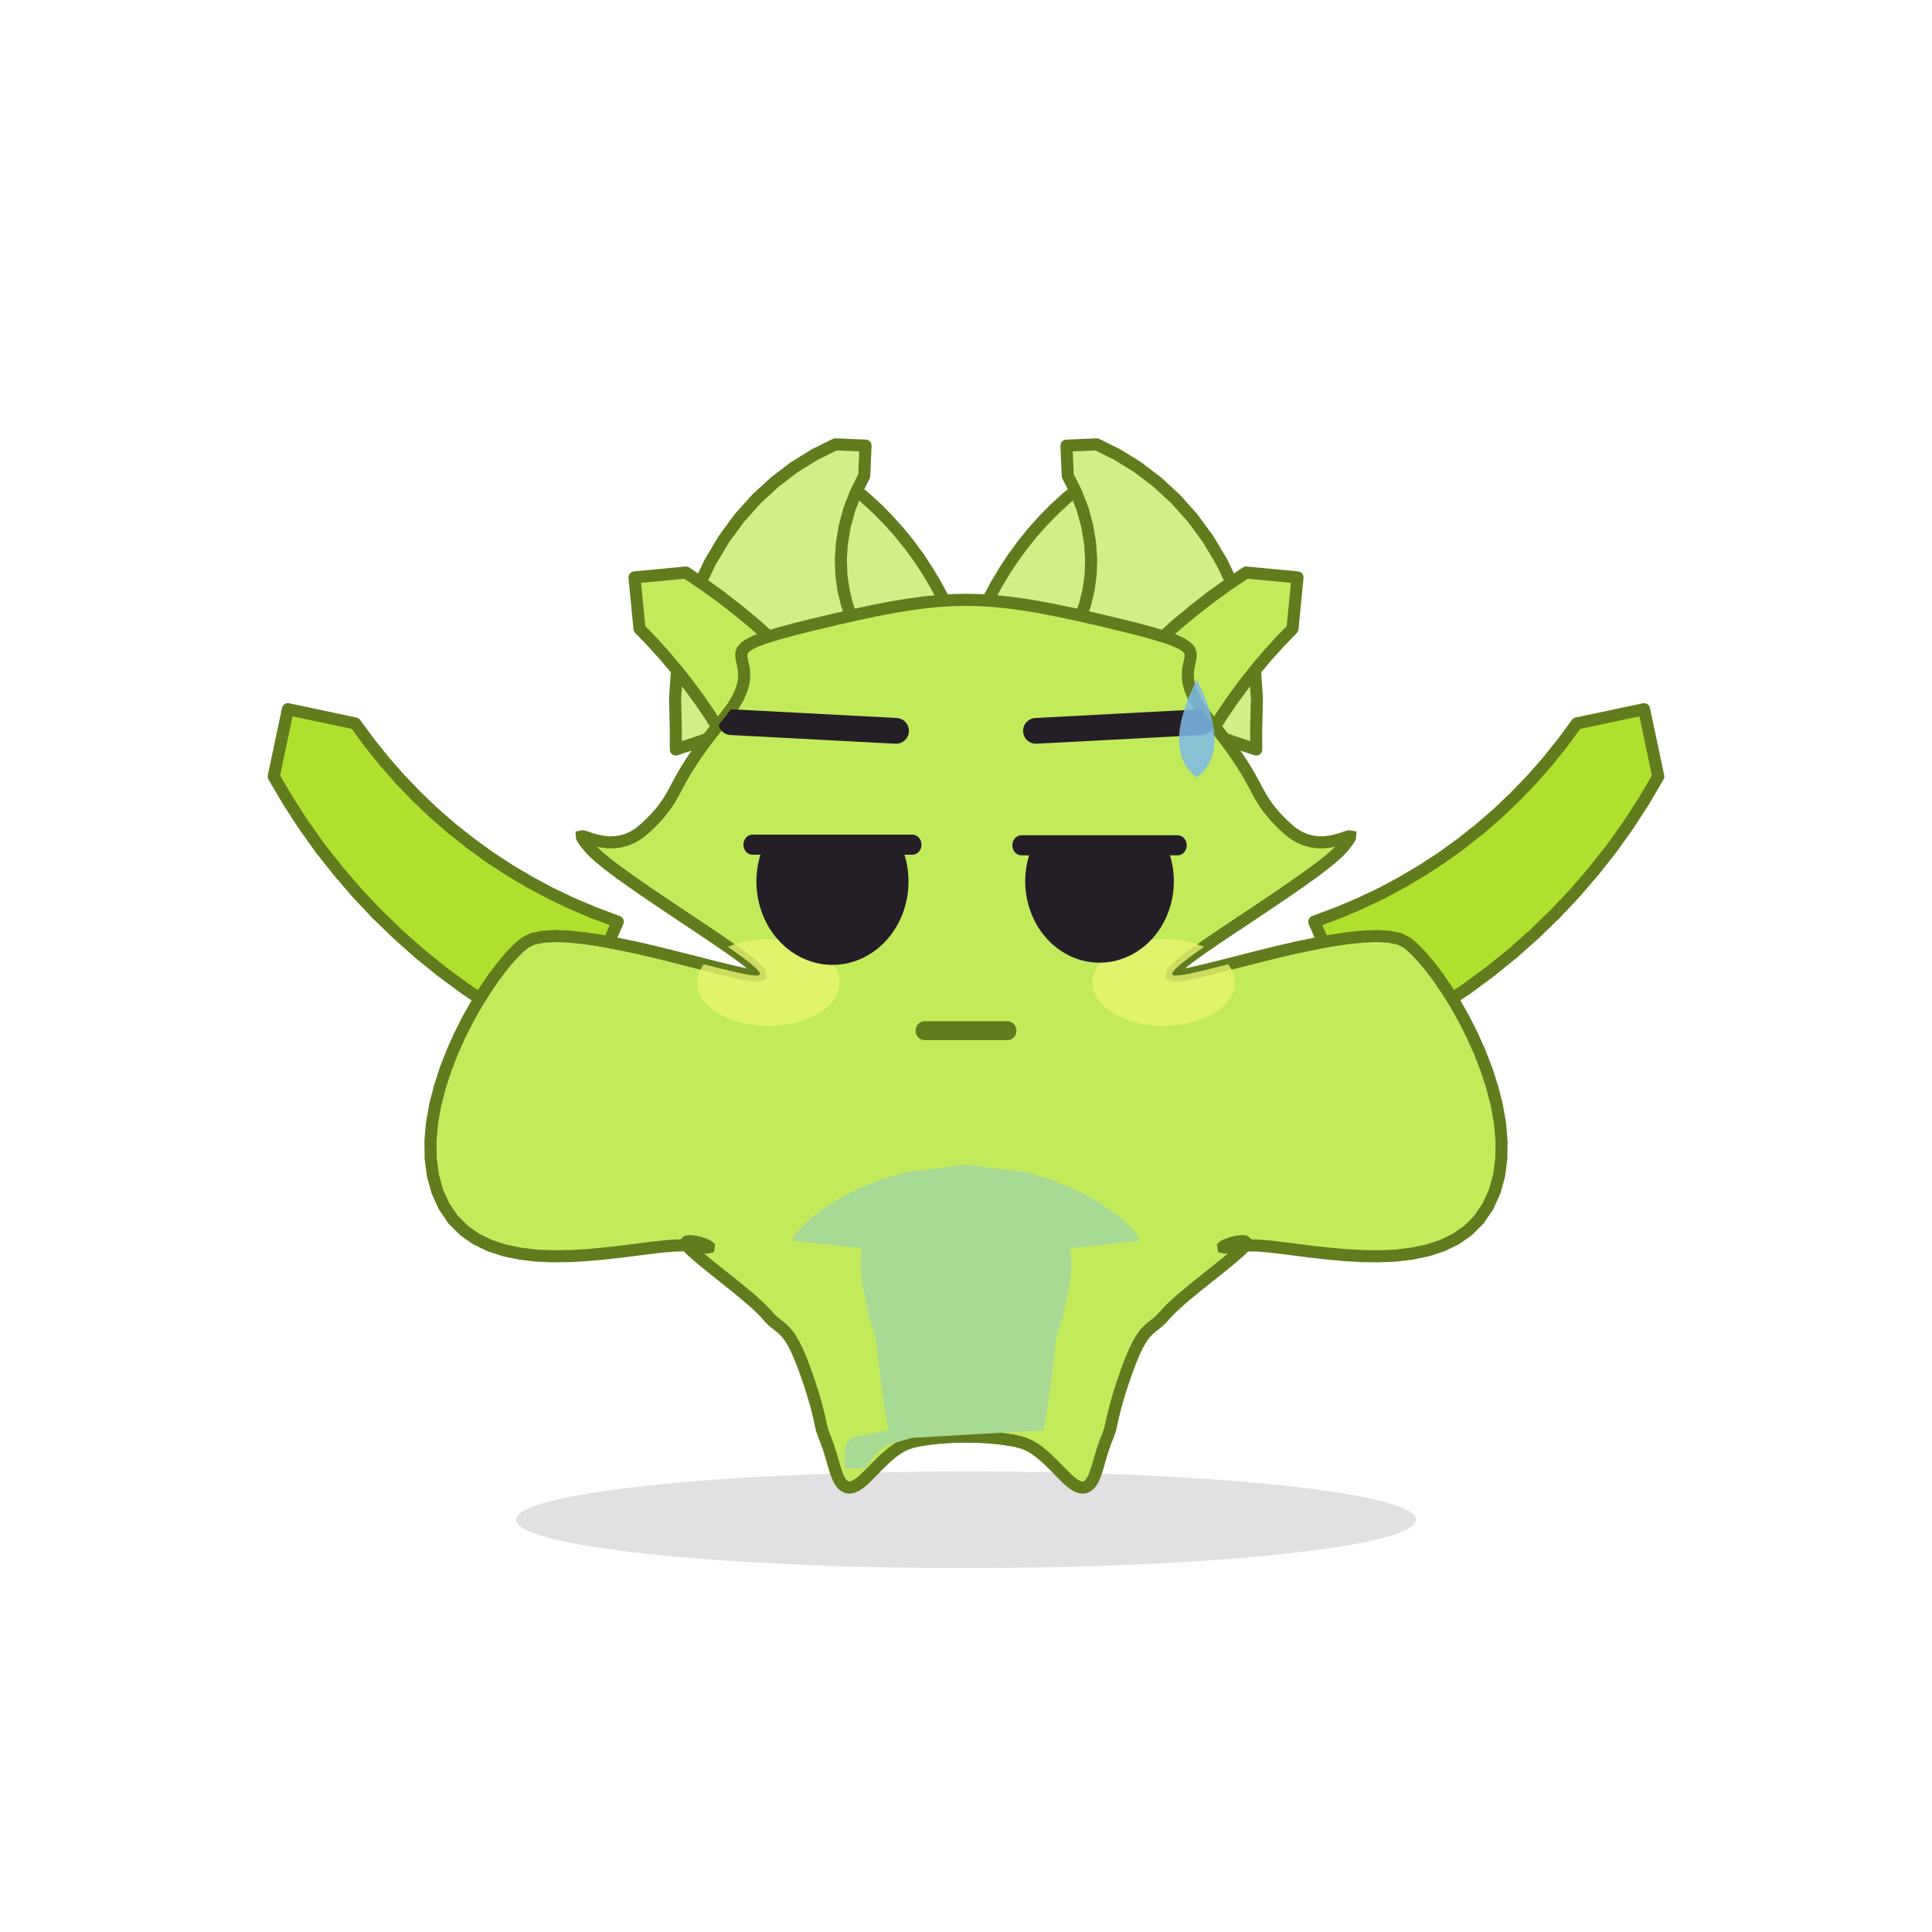
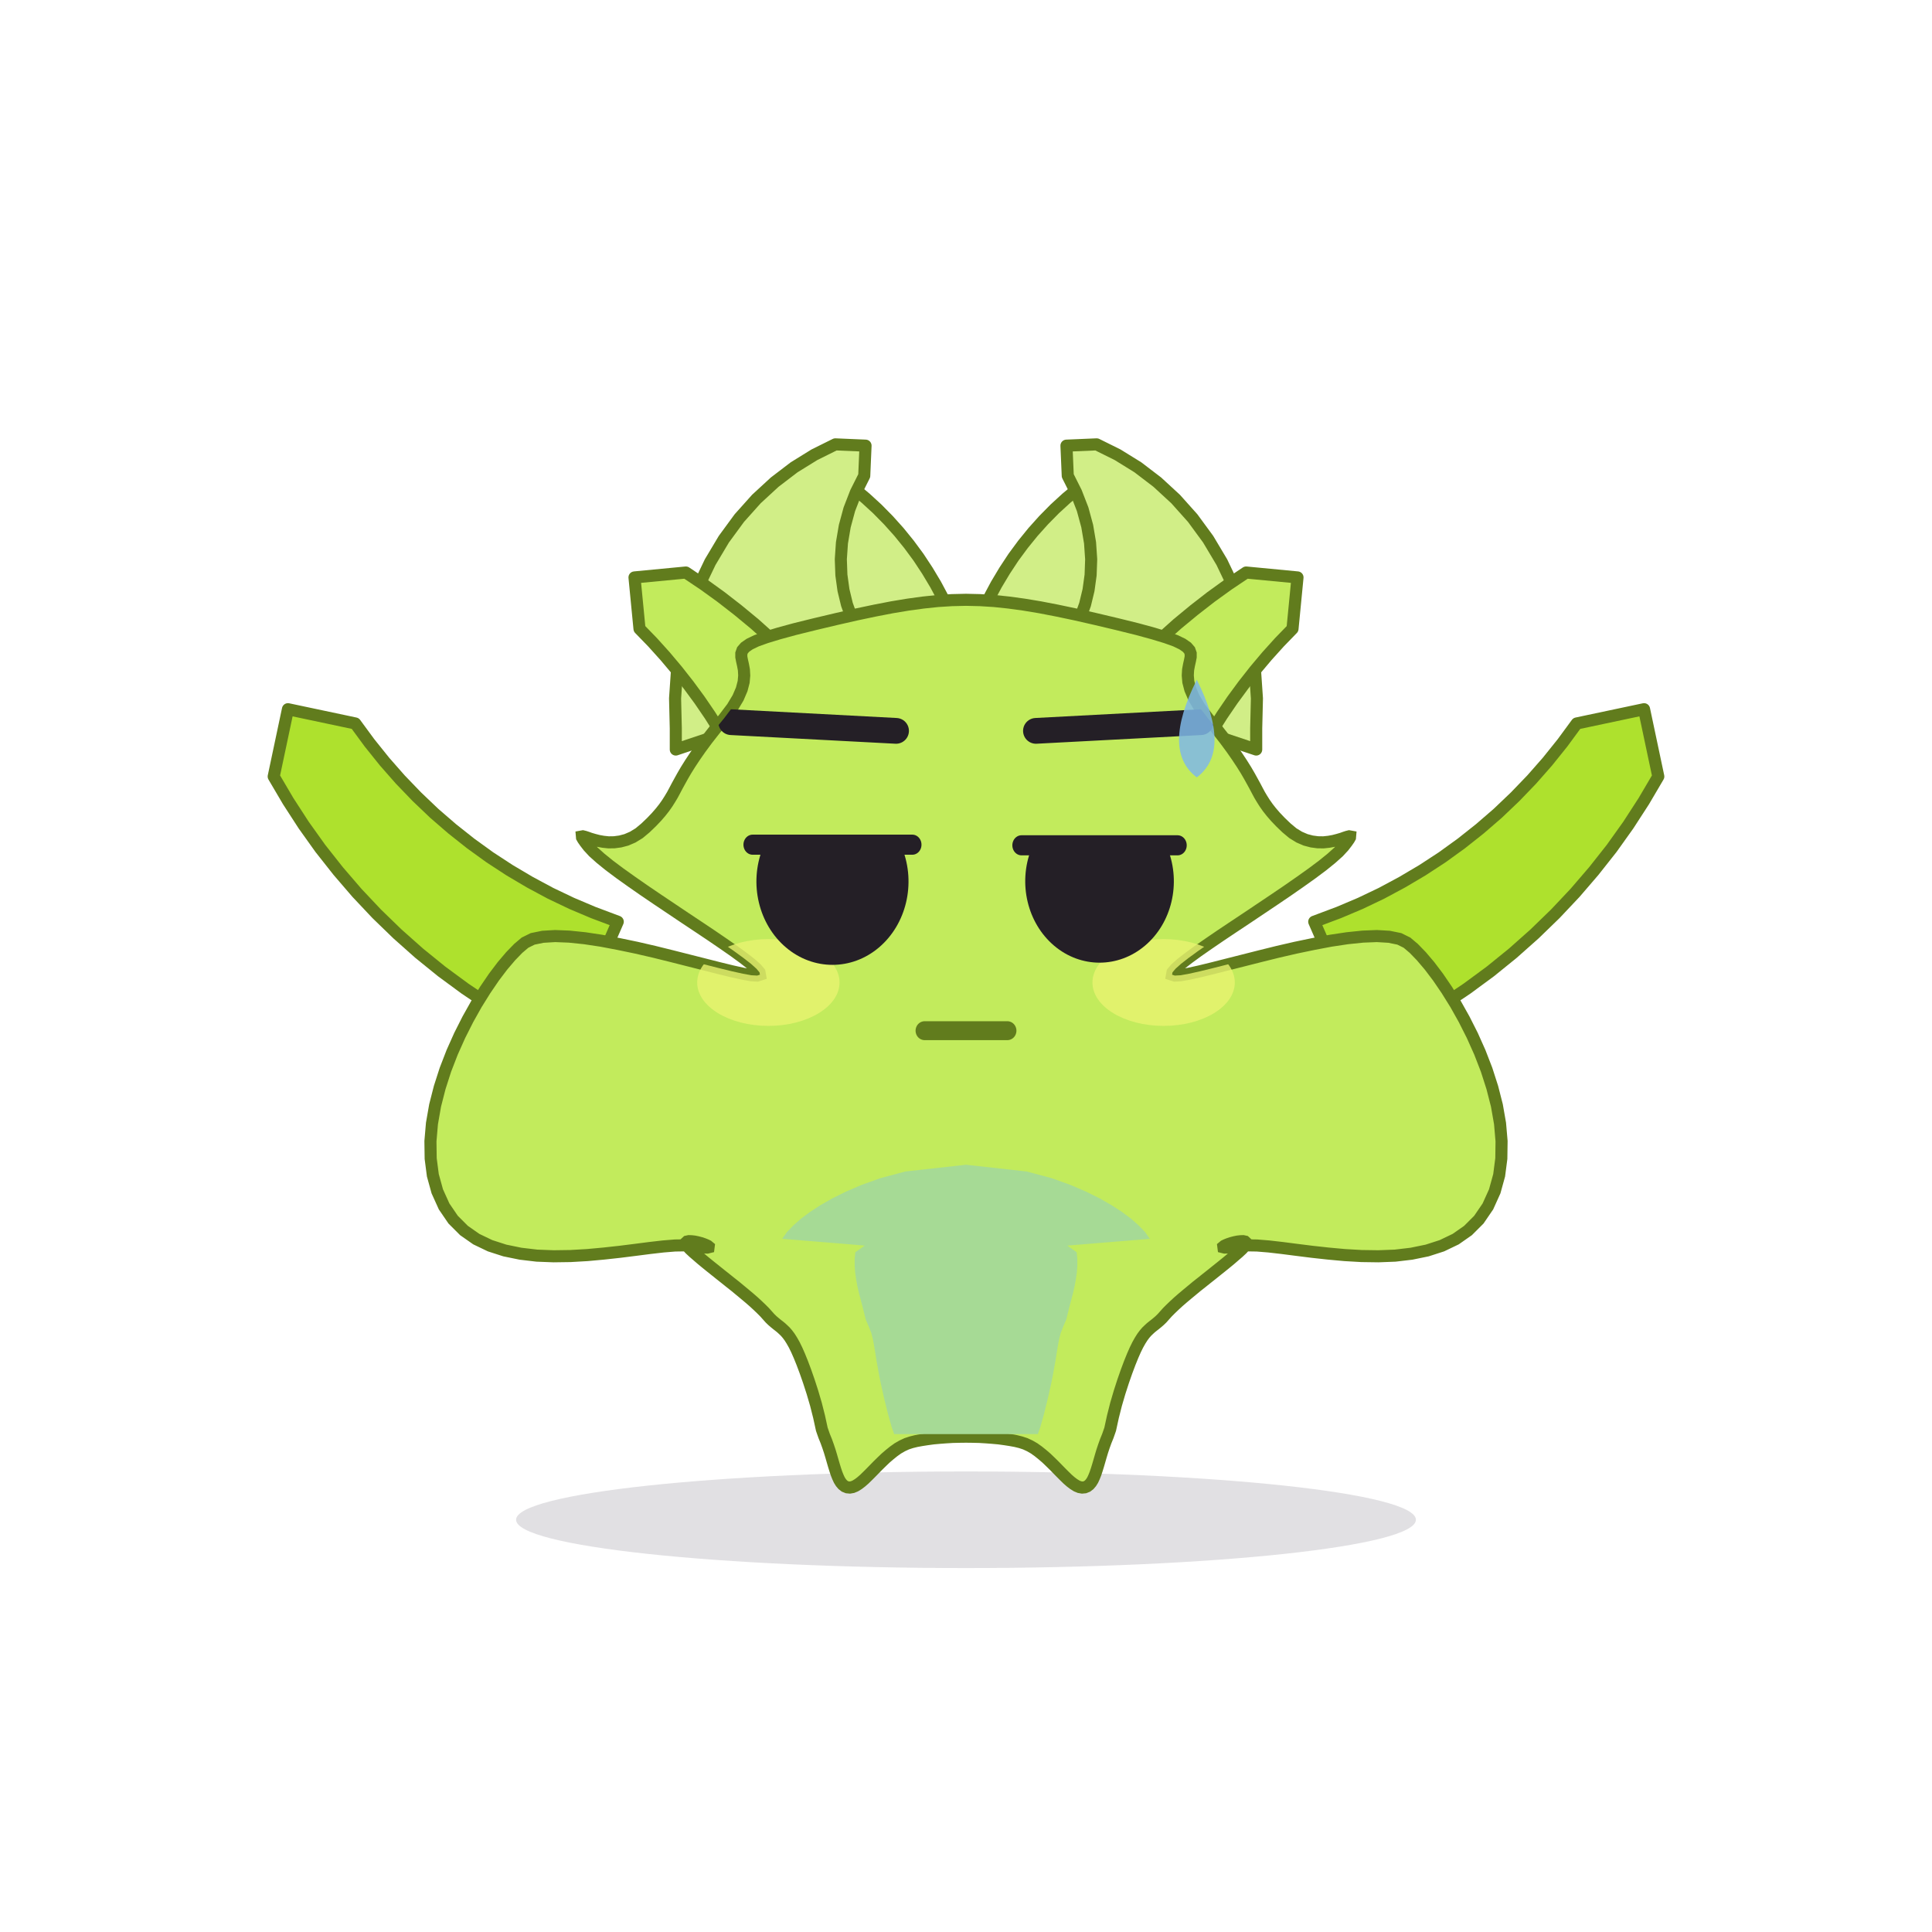
<svg xmlns="http://www.w3.org/2000/svg" viewBox="0 0 240 240">
  <defs>
    <clipPath id="mask-group-10-0" clipPathUnits="userSpaceOnUse">
      <path d="M184.83 149.87 L183.71 151.51 L182.36 152.86 L180.83 153.93 L179.12 154.75 L177.29 155.34 L175.34 155.74 L173.31 155.98 L171.23 156.06 L169.13 156.03 L167.04 155.91 L164.97 155.72 L162.97 155.5 L161.06 155.26 L159.27 155.03 L157.62 154.84 L156.15 154.72 L154.87 154.7 L153.83 154.79 L153.05 154.91 L152.49 154.97 L152.14 154.98 L151.98 154.94 L151.97 154.86 L152.09 154.76 L152.32 154.65 L152.62 154.53 L152.98 154.41 L153.36 154.31 L153.75 154.23 L154.11 154.19 L154.42 154.18 L154.65 154.23 L154.78 154.35 L154.79 154.53 L154.63 154.79 L154.3 155.15 L153.85 155.57 L153.35 156 L152.83 156.45 L152.27 156.91 L151.69 157.38 L151.1 157.85 L150.49 158.34 L149.87 158.83 L149.26 159.32 L148.65 159.8 L148.06 160.29 L147.48 160.77 L146.92 161.24 L146.39 161.7 L145.9 162.15 L145.44 162.59 L145.03 163 L144.67 163.4 L144.35 163.76 L144.05 164.05 L143.76 164.3 L143.49 164.52 L143.22 164.73 L142.96 164.94 L142.71 165.17 L142.45 165.42 L142.19 165.72 L141.92 166.08 L141.64 166.52 L141.34 167.05 L141.03 167.68 L140.7 168.43 L140.34 169.32 L139.95 170.36 L139.53 171.56 L139.08 172.95 L138.64 174.45 L138.25 175.99 L137.91 177.55 L137.62 178.38 L137.36 179.02 L137.13 179.66 L136.92 180.29 L136.74 180.89 L136.57 181.48 L136.41 182.03 L136.25 182.55 L136.09 183.03 L135.92 183.46 L135.74 183.85 L135.54 184.17 L135.31 184.44 L135.05 184.64 L134.75 184.76 L134.43 184.79 L134.09 184.73 L133.75 184.59 L133.38 184.36 L133.01 184.08 L132.62 183.74 L132.22 183.35 L131.8 182.93 L131.37 182.49 L130.93 182.04 L130.46 181.58 L129.99 181.13 L129.49 180.7 L128.98 180.29 L128.46 179.92 L127.92 179.61 L127.36 179.35 L126.78 179.16 L126.17 179.01 L125.51 178.89 L124.8 178.78 L124.06 178.68 L123.28 178.61 L122.48 178.55 L121.67 178.5 L120.84 178.48 L120 178.47 L119.16 178.48 L118.33 178.5 L117.52 178.55 L116.72 178.61 L115.94 178.68 L115.2 178.78 L114.49 178.89 L113.83 179.01 L113.22 179.16 L112.64 179.35 L112.08 179.61 L111.54 179.92 L111.02 180.29 L110.51 180.7 L110.01 181.13 L109.54 181.58 L109.07 182.04 L108.63 182.49 L108.2 182.93 L107.78 183.35 L107.38 183.74 L106.99 184.08 L106.62 184.36 L106.25 184.59 L105.91 184.73 L105.57 184.79 L105.25 184.76 L104.95 184.64 L104.69 184.44 L104.46 184.17 L104.26 183.85 L104.08 183.46 L103.91 183.03 L103.75 182.55 L103.59 182.03 L103.43 181.48 L103.26 180.89 L103.08 180.29 L102.87 179.66 L102.64 179.02 L102.38 178.38 L102.09 177.55 L101.75 175.99 L101.36 174.45 L100.92 172.95 L100.47 171.56 L100.05 170.36 L99.66 169.32 L99.3 168.43 L98.97 167.68 L98.66 167.05 L98.36 166.52 L98.08 166.08 L97.81 165.72 L97.55 165.42 L97.29 165.17 L97.04 164.94 L96.78 164.73 L96.51 164.52 L96.24 164.3 L95.95 164.05 L95.65 163.76 L95.33 163.4 L94.97 163 L94.56 162.59 L94.1 162.15 L93.61 161.7 L93.08 161.24 L92.52 160.77 L91.94 160.29 L91.35 159.8 L90.74 159.32 L90.13 158.83 L89.51 158.34 L88.9 157.85 L88.31 157.38 L87.73 156.91 L87.17 156.45 L86.65 156 L86.15 155.57 L85.7 155.15 L85.37 154.79 L85.21 154.53 L85.22 154.35 L85.35 154.23 L85.58 154.18 L85.89 154.19 L86.25 154.23 L86.64 154.31 L87.02 154.41 L87.38 154.53 L87.68 154.65 L87.91 154.76 L88.03 154.86 L88.02 154.94 L87.86 154.98 L87.51 154.97 L86.95 154.91 L86.17 154.79 L85.13 154.7 L83.85 154.72 L82.38 154.84 L80.73 155.03 L78.94 155.26 L77.03 155.5 L75.03 155.72 L72.96 155.91 L70.87 156.03 L68.77 156.06 L66.69 155.98 L64.66 155.74 L62.71 155.34 L60.88 154.75 L59.17 153.93 L57.64 152.86 L56.29 151.51 L55.17 149.87 L54.32 147.99 L53.77 146 L53.5 143.92 L53.47 141.76 L53.66 139.56 L54.05 137.33 L54.62 135.1 L55.33 132.89 L56.17 130.72 L57.11 128.62 L58.12 126.62 L59.18 124.73 L60.27 122.98 L61.36 121.38 L62.42 119.98 L63.44 118.78 L64.38 117.81 L65.22 117.1 L66.17 116.63 L67.44 116.37 L68.96 116.28 L70.71 116.35 L72.64 116.55 L74.7 116.86 L76.86 117.27 L79.07 117.73 L81.28 118.24 L83.46 118.78 L85.55 119.31 L87.53 119.81 L89.34 120.27 L90.94 120.66 L92.29 120.96 L93.34 121.15 L94.06 121.19 L94.4 121.08 L94.35 120.79 L93.97 120.34 L93.29 119.73 L92.35 119 L91.2 118.16 L89.85 117.22 L88.37 116.21 L86.77 115.14 L85.1 114.03 L83.4 112.89 L81.7 111.75 L80.05 110.63 L78.47 109.53 L77.01 108.49 L75.7 107.51 L74.59 106.61 L73.71 105.82 L73.09 105.15 L72.69 104.63 L72.43 104.26 L72.3 104.03 L72.29 103.91 L72.4 103.89 L72.61 103.94 L72.92 104.04 L73.31 104.18 L73.79 104.32 L74.33 104.46 L74.94 104.57 L75.6 104.64 L76.31 104.63 L77.05 104.53 L77.81 104.33 L78.6 103.99 L79.4 103.5 L80.19 102.84 L80.93 102.13 L81.55 101.48 L82.07 100.88 L82.51 100.32 L82.89 99.78 L83.22 99.26 L83.53 98.74 L83.82 98.2 L84.12 97.63 L84.45 97.03 L84.81 96.38 L85.23 95.66 L85.73 94.86 L86.32 93.97 L87.01 92.98 L87.83 91.87 L88.8 90.63 L89.93 89.25 L90.97 87.88 L91.69 86.68 L92.14 85.63 L92.38 84.71 L92.45 83.91 L92.41 83.21 L92.3 82.61 L92.18 82.08 L92.09 81.61 L92.09 81.18 L92.23 80.78 L92.56 80.4 L93.12 80.01 L93.97 79.6 L95.17 79.17 L96.75 78.69 L98.77 78.14 L101.28 77.52 L103.94 76.89 L106.4 76.33 L108.68 75.85 L110.8 75.44 L112.79 75.11 L114.69 74.85 L116.5 74.66 L118.26 74.55 L120 74.51 L121.74 74.55 L123.5 74.66 L125.31 74.85 L127.21 75.11 L129.2 75.44 L131.32 75.85 L133.6 76.33 L136.06 76.89 L138.72 77.52 L141.23 78.14 L143.25 78.69 L144.83 79.17 L146.03 79.6 L146.88 80.01 L147.44 80.4 L147.77 80.78 L147.91 81.18 L147.91 81.61 L147.82 82.08 L147.7 82.61 L147.59 83.21 L147.55 83.91 L147.62 84.71 L147.86 85.63 L148.31 86.68 L149.03 87.88 L150.07 89.25 L151.2 90.63 L152.17 91.87 L152.99 92.98 L153.68 93.97 L154.27 94.86 L154.77 95.66 L155.19 96.38 L155.55 97.03 L155.88 97.63 L156.18 98.2 L156.47 98.74 L156.78 99.26 L157.11 99.78 L157.49 100.32 L157.93 100.88 L158.45 101.48 L159.07 102.13 L159.81 102.84 L160.6 103.5 L161.4 103.99 L162.19 104.33 L162.95 104.53 L163.69 104.63 L164.4 104.64 L165.06 104.57 L165.67 104.46 L166.21 104.32 L166.69 104.18 L167.08 104.04 L167.39 103.94 L167.6 103.89 L167.71 103.91 L167.7 104.03 L167.57 104.26 L167.31 104.63 L166.91 105.15 L166.29 105.82 L165.41 106.61 L164.3 107.51 L162.99 108.49 L161.53 109.53 L159.95 110.63 L158.3 111.75 L156.6 112.89 L154.9 114.03 L153.23 115.14 L151.63 116.21 L150.15 117.22 L148.8 118.16 L147.65 119 L146.71 119.73 L146.03 120.34 L145.65 120.79 L145.6 121.08 L145.94 121.19 L146.66 121.15 L147.71 120.96 L149.06 120.66 L150.66 120.27 L152.47 119.81 L154.45 119.31 L156.54 118.78 L158.72 118.24 L160.93 117.73 L163.14 117.27 L165.3 116.86 L167.36 116.55 L169.29 116.35 L171.04 116.28 L172.56 116.37 L173.83 116.63 L174.78 117.1 L175.62 117.81 L176.56 118.78 L177.58 119.98 L178.64 121.38 L179.73 122.98 L180.82 124.73 L181.88 126.62 L182.89 128.62 L183.83 130.72 L184.67 132.89 L185.38 135.1 L185.95 137.33 L186.34 139.56 L186.53 141.76 L186.5 143.92 L186.23 146 L185.68 147.99 Z" fill-rule="nonzero" />
    </clipPath>
  </defs>
  <ellipse cx="120" cy="188.79" rx="55.89" ry="6" fill="#281e32" opacity="0.14" class="wild-shadow" />
  <path d="M76.74 114.5 L73.68 113.35 L71.01 112.22 L68.39 110.97 L65.82 109.59 L63.3 108.1 L60.85 106.5 L58.47 104.78 L56.16 102.95 L53.93 101.02 L51.79 98.98 L49.73 96.84 L47.77 94.61 L45.9 92.28 L44.13 89.87 L35.77 88.1 L34 96.46 L35.8 99.52 L37.73 102.5 L39.8 105.4 L42.01 108.2 L44.34 110.91 L46.8 113.52 L49.38 116.02 L52.07 118.41 L54.87 120.68 L57.78 122.82 L60.79 124.84 L63.89 126.72 L67.08 128.47 L70.01 129.93 Z" fill-rule="nonzero" fill="#aee12d" stroke="#617c1d" stroke-width="1.5" stroke-linecap="butt" stroke-linejoin="round" class="wild-extremity" />
  <path d="M163.26 114.5 L166.32 113.35 L168.99 112.22 L171.61 110.97 L174.18 109.59 L176.7 108.1 L179.15 106.5 L181.53 104.78 L183.84 102.95 L186.07 101.02 L188.21 98.98 L190.27 96.84 L192.23 94.61 L194.1 92.28 L195.87 89.87 L204.23 88.1 L206 96.46 L204.2 99.52 L202.27 102.5 L200.2 105.4 L197.99 108.2 L195.66 110.91 L193.2 113.52 L190.62 116.02 L187.93 118.41 L185.13 120.68 L182.22 122.82 L179.21 124.84 L176.11 126.72 L172.92 128.47 L169.99 129.93 Z" fill-rule="nonzero" fill="#aee12d" stroke="#617c1d" stroke-width="1.5" stroke-linecap="butt" stroke-linejoin="round" class="wild-extremity" />
  <path d="M120.58 83.64 L120.12 81.99 L119.52 80.02 L118.83 78.1 L118.05 76.22 L117.18 74.39 L116.23 72.61 L115.2 70.89 L114.1 69.22 L112.92 67.62 L111.67 66.08 L110.35 64.61 L108.97 63.21 L107.53 61.89 L106.03 60.64 L99.55 60.64 L99.54 67.12 L100.47 68.29 L101.33 69.51 L102.12 70.75 L102.85 72.03 L103.52 73.33 L104.12 74.65 L104.64 75.99 L105.11 77.35 L105.5 78.72 L105.82 80.1 L106.08 81.49 L106.26 82.87 L106.38 84.26 L106.48 85.98 Z" fill-rule="nonzero" fill="#d1ee87" stroke="#617c1d" stroke-width="1.5" stroke-linecap="butt" stroke-linejoin="round" class="wild-extremity" />
  <path d="M119.42 83.64 L119.88 81.99 L120.48 80.02 L121.17 78.1 L121.95 76.22 L122.82 74.39 L123.77 72.61 L124.8 70.89 L125.9 69.22 L127.08 67.62 L128.33 66.08 L129.65 64.61 L131.03 63.21 L132.47 61.89 L133.97 60.64 L140.45 60.64 L140.46 67.12 L139.53 68.29 L138.67 69.51 L137.88 70.75 L137.15 72.03 L136.48 73.33 L135.88 74.65 L135.36 75.99 L134.89 77.35 L134.5 78.72 L134.18 80.1 L133.92 81.49 L133.74 82.87 L133.62 84.26 L133.52 85.98 Z" fill-rule="nonzero" fill="#d1ee87" stroke="#617c1d" stroke-width="1.5" stroke-linecap="butt" stroke-linejoin="round" class="wild-extremity" />
  <path d="M111.02 84.04 L109.44 81.96 L108.39 80.89 L107.42 79.66 L106.55 78.28 L105.81 76.75 L105.21 75.09 L104.78 73.31 L104.52 71.43 L104.45 69.47 L104.59 67.43 L104.94 65.36 L105.51 63.26 L106.32 61.17 L107.36 59.1 L107.52 55.36 L103.77 55.2 L101.17 56.49 L98.65 58.05 L96.24 59.89 L93.96 61.99 L91.84 64.36 L89.92 66.98 L88.22 69.83 L86.76 72.88 L85.58 76.13 L84.69 79.55 L84.11 83.1 L83.86 86.76 L83.95 90.5 L83.95 93.11 Z" fill-rule="nonzero" fill="#d1ee87" stroke="#617c1d" stroke-width="1.5" stroke-linecap="butt" stroke-linejoin="round" class="wild-extremity" />
  <path d="M128.98 84.04 L130.56 81.96 L131.61 80.89 L132.58 79.66 L133.45 78.28 L134.19 76.75 L134.79 75.09 L135.22 73.31 L135.48 71.43 L135.55 69.47 L135.41 67.43 L135.06 65.36 L134.49 63.26 L133.68 61.17 L132.64 59.1 L132.48 55.36 L136.23 55.2 L138.83 56.49 L141.35 58.05 L143.76 59.89 L146.04 61.99 L148.16 64.36 L150.08 66.98 L151.78 69.83 L153.24 72.88 L154.42 76.13 L155.31 79.55 L155.89 83.1 L156.14 86.76 L156.05 90.5 L156.05 93.11 Z" fill-rule="nonzero" fill="#d1ee87" stroke="#617c1d" stroke-width="1.5" stroke-linecap="butt" stroke-linejoin="round" class="wild-extremity" />
  <path d="M143.97 105.3 L144.8 102.94 L145.58 100.85 L146.43 98.79 L147.36 96.74 L148.37 94.72 L149.44 92.73 L150.59 90.77 L151.81 88.84 L153.1 86.95 L154.46 85.1 L155.89 83.28 L157.38 81.51 L158.94 79.78 L160.56 78.11 L161.18 71.73 L154.8 71.12 L152.59 72.6 L150.43 74.16 L148.32 75.8 L146.25 77.51 L144.24 79.31 L142.29 81.17 L140.39 83.11 L138.56 85.12 L136.79 87.19 L135.09 89.34 L133.45 91.54 L131.89 93.81 L130.4 96.14 L129.1 98.27 Z" fill-rule="nonzero" fill="#c2eb5c" stroke="#617c1d" stroke-width="1.5" stroke-linecap="butt" stroke-linejoin="round" class="wild-extremity" />
  <path d="M96.03 105.3 L95.2 102.94 L94.42 100.85 L93.57 98.79 L92.64 96.74 L91.63 94.72 L90.56 92.73 L89.41 90.77 L88.19 88.84 L86.9 86.95 L85.54 85.1 L84.11 83.28 L82.62 81.51 L81.06 79.78 L79.44 78.11 L78.82 71.73 L85.2 71.12 L87.41 72.6 L89.57 74.16 L91.68 75.8 L93.75 77.51 L95.76 79.31 L97.71 81.17 L99.61 83.11 L101.44 85.12 L103.21 87.19 L104.91 89.34 L106.55 91.54 L108.11 93.81 L109.6 96.14 L110.9 98.27 Z" fill-rule="nonzero" fill="#c2eb5c" stroke="#617c1d" stroke-width="1.5" stroke-linecap="butt" stroke-linejoin="round" class="wild-extremity" />
  <path d="M184.83 149.87 L183.71 151.51 L182.36 152.86 L180.83 153.93 L179.12 154.75 L177.29 155.34 L175.34 155.74 L173.31 155.98 L171.23 156.06 L169.13 156.03 L167.04 155.91 L164.97 155.72 L162.97 155.5 L161.06 155.26 L159.27 155.03 L157.62 154.84 L156.15 154.72 L154.87 154.7 L153.83 154.79 L153.05 154.91 L152.49 154.97 L152.14 154.98 L151.98 154.94 L151.97 154.86 L152.09 154.76 L152.32 154.65 L152.62 154.53 L152.98 154.41 L153.36 154.31 L153.75 154.23 L154.11 154.19 L154.42 154.18 L154.65 154.23 L154.78 154.35 L154.79 154.53 L154.63 154.79 L154.3 155.15 L153.85 155.57 L153.35 156 L152.83 156.45 L152.27 156.91 L151.69 157.38 L151.1 157.85 L150.49 158.34 L149.87 158.83 L149.26 159.32 L148.65 159.8 L148.06 160.29 L147.48 160.77 L146.92 161.24 L146.39 161.7 L145.9 162.15 L145.44 162.59 L145.03 163 L144.67 163.4 L144.35 163.76 L144.05 164.05 L143.76 164.3 L143.49 164.52 L143.22 164.73 L142.96 164.94 L142.71 165.17 L142.45 165.42 L142.19 165.72 L141.92 166.08 L141.64 166.52 L141.34 167.05 L141.03 167.68 L140.7 168.43 L140.34 169.32 L139.95 170.36 L139.53 171.56 L139.08 172.95 L138.64 174.45 L138.25 175.99 L137.91 177.55 L137.62 178.38 L137.36 179.02 L137.13 179.66 L136.92 180.29 L136.74 180.89 L136.57 181.48 L136.41 182.03 L136.25 182.55 L136.09 183.03 L135.92 183.46 L135.74 183.85 L135.54 184.17 L135.31 184.44 L135.05 184.64 L134.75 184.76 L134.43 184.79 L134.09 184.73 L133.75 184.59 L133.38 184.36 L133.01 184.08 L132.62 183.74 L132.22 183.35 L131.8 182.93 L131.37 182.49 L130.93 182.04 L130.46 181.58 L129.99 181.13 L129.49 180.7 L128.98 180.29 L128.46 179.92 L127.92 179.61 L127.36 179.35 L126.78 179.16 L126.17 179.01 L125.51 178.89 L124.8 178.78 L124.06 178.68 L123.28 178.61 L122.48 178.55 L121.67 178.5 L120.84 178.48 L120 178.47 L119.16 178.48 L118.33 178.5 L117.52 178.55 L116.72 178.61 L115.94 178.68 L115.2 178.78 L114.49 178.89 L113.83 179.01 L113.22 179.16 L112.64 179.35 L112.08 179.61 L111.54 179.92 L111.02 180.29 L110.51 180.7 L110.01 181.13 L109.54 181.58 L109.07 182.04 L108.63 182.49 L108.2 182.93 L107.78 183.35 L107.38 183.74 L106.99 184.08 L106.62 184.36 L106.25 184.59 L105.91 184.73 L105.57 184.79 L105.25 184.76 L104.95 184.64 L104.69 184.44 L104.46 184.17 L104.26 183.85 L104.08 183.46 L103.91 183.03 L103.75 182.55 L103.59 182.03 L103.43 181.48 L103.26 180.89 L103.08 180.29 L102.87 179.66 L102.64 179.02 L102.38 178.38 L102.09 177.55 L101.75 175.99 L101.36 174.45 L100.92 172.95 L100.47 171.56 L100.05 170.36 L99.66 169.32 L99.3 168.43 L98.97 167.68 L98.66 167.05 L98.36 166.52 L98.08 166.08 L97.81 165.72 L97.55 165.42 L97.29 165.17 L97.04 164.94 L96.78 164.73 L96.51 164.52 L96.24 164.3 L95.95 164.05 L95.65 163.76 L95.33 163.4 L94.97 163 L94.56 162.59 L94.1 162.15 L93.61 161.7 L93.08 161.24 L92.52 160.77 L91.94 160.29 L91.35 159.8 L90.74 159.32 L90.13 158.83 L89.51 158.34 L88.9 157.85 L88.31 157.38 L87.73 156.91 L87.17 156.45 L86.65 156 L86.15 155.57 L85.7 155.15 L85.37 154.79 L85.21 154.53 L85.22 154.35 L85.35 154.23 L85.58 154.18 L85.89 154.19 L86.25 154.23 L86.64 154.31 L87.02 154.41 L87.38 154.53 L87.68 154.65 L87.91 154.76 L88.03 154.86 L88.02 154.94 L87.86 154.98 L87.51 154.97 L86.95 154.91 L86.17 154.79 L85.13 154.7 L83.85 154.72 L82.38 154.84 L80.73 155.03 L78.94 155.26 L77.03 155.5 L75.03 155.72 L72.96 155.91 L70.87 156.03 L68.77 156.06 L66.69 155.98 L64.66 155.74 L62.71 155.34 L60.88 154.75 L59.17 153.93 L57.64 152.86 L56.29 151.51 L55.17 149.87 L54.32 147.99 L53.77 146 L53.5 143.92 L53.47 141.76 L53.66 139.56 L54.05 137.33 L54.62 135.1 L55.33 132.89 L56.17 130.72 L57.11 128.62 L58.12 126.62 L59.18 124.73 L60.27 122.98 L61.36 121.38 L62.42 119.98 L63.44 118.78 L64.38 117.81 L65.22 117.1 L66.17 116.63 L67.44 116.37 L68.96 116.28 L70.71 116.35 L72.64 116.55 L74.7 116.86 L76.86 117.27 L79.07 117.73 L81.28 118.24 L83.46 118.78 L85.55 119.31 L87.53 119.81 L89.34 120.27 L90.94 120.66 L92.29 120.96 L93.34 121.15 L94.06 121.19 L94.4 121.08 L94.35 120.79 L93.97 120.34 L93.29 119.73 L92.35 119 L91.2 118.16 L89.85 117.22 L88.37 116.21 L86.77 115.14 L85.1 114.03 L83.4 112.89 L81.7 111.75 L80.05 110.63 L78.47 109.53 L77.01 108.49 L75.7 107.51 L74.59 106.61 L73.71 105.82 L73.09 105.15 L72.69 104.63 L72.43 104.26 L72.3 104.03 L72.29 103.91 L72.4 103.89 L72.61 103.94 L72.92 104.04 L73.31 104.18 L73.79 104.32 L74.33 104.46 L74.94 104.57 L75.6 104.64 L76.31 104.63 L77.05 104.53 L77.81 104.33 L78.6 103.99 L79.4 103.5 L80.19 102.84 L80.93 102.13 L81.55 101.48 L82.07 100.88 L82.51 100.32 L82.89 99.78 L83.22 99.26 L83.53 98.74 L83.82 98.2 L84.12 97.63 L84.45 97.03 L84.81 96.38 L85.23 95.66 L85.73 94.86 L86.32 93.97 L87.01 92.98 L87.83 91.87 L88.8 90.63 L89.93 89.25 L90.97 87.88 L91.69 86.68 L92.14 85.63 L92.38 84.71 L92.45 83.91 L92.41 83.21 L92.3 82.61 L92.18 82.08 L92.09 81.61 L92.09 81.18 L92.23 80.78 L92.56 80.4 L93.12 80.01 L93.97 79.6 L95.17 79.17 L96.75 78.69 L98.77 78.14 L101.28 77.52 L103.94 76.89 L106.4 76.33 L108.68 75.85 L110.8 75.44 L112.79 75.11 L114.69 74.85 L116.5 74.66 L118.26 74.55 L120 74.51 L121.74 74.55 L123.5 74.66 L125.31 74.85 L127.21 75.11 L129.2 75.44 L131.32 75.85 L133.6 76.33 L136.06 76.89 L138.72 77.52 L141.23 78.14 L143.25 78.69 L144.83 79.17 L146.03 79.6 L146.88 80.01 L147.44 80.4 L147.77 80.78 L147.91 81.18 L147.91 81.61 L147.82 82.08 L147.7 82.61 L147.59 83.21 L147.55 83.91 L147.62 84.71 L147.86 85.63 L148.31 86.68 L149.03 87.88 L150.07 89.25 L151.2 90.63 L152.17 91.87 L152.99 92.98 L153.68 93.97 L154.27 94.86 L154.77 95.66 L155.19 96.38 L155.55 97.03 L155.88 97.63 L156.18 98.2 L156.47 98.74 L156.78 99.26 L157.11 99.78 L157.49 100.32 L157.93 100.88 L158.45 101.48 L159.07 102.13 L159.81 102.84 L160.6 103.5 L161.4 103.99 L162.19 104.33 L162.95 104.53 L163.69 104.63 L164.4 104.64 L165.06 104.57 L165.67 104.46 L166.21 104.32 L166.69 104.18 L167.08 104.04 L167.39 103.94 L167.6 103.89 L167.71 103.91 L167.7 104.03 L167.57 104.26 L167.31 104.63 L166.91 105.15 L166.29 105.82 L165.41 106.61 L164.3 107.51 L162.99 108.49 L161.53 109.53 L159.95 110.63 L158.3 111.75 L156.6 112.89 L154.9 114.03 L153.23 115.14 L151.63 116.21 L150.15 117.22 L148.8 118.16 L147.65 119 L146.71 119.73 L146.03 120.34 L145.65 120.79 L145.6 121.08 L145.94 121.19 L146.66 121.15 L147.71 120.96 L149.06 120.66 L150.66 120.27 L152.47 119.81 L154.45 119.31 L156.54 118.78 L158.72 118.24 L160.93 117.73 L163.14 117.27 L165.3 116.86 L167.36 116.55 L169.29 116.35 L171.04 116.28 L172.56 116.37 L173.83 116.63 L174.78 117.1 L175.62 117.81 L176.56 118.78 L177.58 119.98 L178.64 121.38 L179.73 122.98 L180.82 124.73 L181.88 126.62 L182.89 128.62 L183.83 130.72 L184.67 132.89 L185.38 135.1 L185.95 137.33 L186.34 139.56 L186.53 141.76 L186.5 143.92 L186.23 146 L185.68 147.99 Z" fill-rule="nonzero" fill="#c2eb5c" stroke="#617c1d" stroke-width="1.5" stroke-linecap="butt" stroke-linejoin="miter" class="wild-body" />
  <g clip-path="url(#mask-group-10-0)">
-     <path d="M120 144.69 L112.46 145.63 L109.36 146.57 L107.03 147.52 L105.1 148.46 L103.45 149.4 L102.03 150.34 L100.8 151.29 L99.77 152.23 L98.93 153.17 L98.35 154.11 L107.1 155.06 L106.95 156 L106.91 156.94 L106.94 157.88 L107.04 158.83 L107.18 159.77 L107.37 160.71 L107.58 161.65 L107.79 162.6 L107.97 163.54 L108.25 164.48 L108.61 165.42 L108.81 166.37 L108.94 167.31 L109.04 168.25 L109.14 169.19 L109.24 170.14 L109.35 171.08 L109.47 172.02 L109.61 172.96 L109.75 173.91 L109.89 174.85 L110.05 175.79 L110.2 176.73 L110.38 177.67 L105.77 178.62 L105.04 179.56 L104.96 180.5 L104.94 181.44 L104.95 182.39 L107.48 182.39 L108.16 181.44 L108.93 180.5 L109.98 179.56 L113.31 178.62 L129.62 177.67 L129.8 176.73 L129.95 175.79 L130.11 174.85 L130.25 173.91 L130.39 172.96 L130.53 172.02 L130.65 171.08 L130.76 170.14 L130.86 169.19 L130.96 168.25 L131.06 167.31 L131.19 166.37 L131.39 165.42 L131.75 164.48 L132.03 163.54 L132.21 162.6 L132.42 161.65 L132.63 160.71 L132.82 159.77 L132.96 158.83 L133.06 157.88 L133.09 156.94 L133.05 156 L132.9 155.06 L141.65 154.11 L141.07 153.17 L140.23 152.23 L139.2 151.29 L137.97 150.34 L136.55 149.4 L134.9 148.46 L132.97 147.52 L130.64 146.57 L127.54 145.63 L120 144.69 Z" fill-rule="nonzero" fill="#a6da95" class="wild-belly" />
+     <path d="M120 144.69 L112.45 145.53 L109.35 146.36 L107.01 147.2 L105.06 148.04 L103.39 148.87 L101.92 149.71 L100.64 150.54 L99.51 151.38 L98.56 152.22 L97.76 153.05 L97.16 153.89 L107.42 154.73 L106.25 155.56 L106.17 156.4 L106.17 157.24 L106.23 158.07 L106.35 158.91 L106.5 159.75 L106.69 160.58 L106.91 161.42 L107.13 162.25 L107.34 163.09 L107.55 163.93 L107.91 164.76 L108.24 165.6 L108.45 166.44 L108.6 167.27 L108.74 168.11 L108.87 168.95 L109.02 169.78 L109.17 170.62 L109.33 171.45 L109.51 172.29 L109.7 173.13 L109.89 173.96 L110.1 174.8 L110.31 175.64 L110.54 176.47 L110.78 177.31 L111.08 178.15 L128.92 178.15 L129.22 177.31 L129.46 176.47 L129.69 175.64 L129.9 174.8 L130.11 173.96 L130.3 173.13 L130.49 172.29 L130.67 171.45 L130.83 170.62 L130.98 169.78 L131.13 168.95 L131.26 168.11 L131.4 167.27 L131.55 166.44 L131.76 165.6 L132.09 164.76 L132.45 163.93 L132.66 163.09 L132.87 162.25 L133.09 161.42 L133.31 160.58 L133.5 159.75 L133.65 158.91 L133.77 158.07 L133.83 157.24 L133.83 156.4 L133.75 155.56 L132.58 154.73 L142.84 153.89 L142.24 153.05 L141.44 152.22 L140.49 151.38 L139.36 150.54 L138.08 149.71 L136.61 148.87 L134.94 148.04 L132.99 147.2 L130.65 146.36 L127.55 145.53 L120 144.69 Z" fill-rule="nonzero" fill="#a6da95" class="wild-belly" />
    <ellipse cx="95.45" cy="122.05" rx="8.84" ry="5.39" fill="#e9f471" opacity="0.8" class="wild-blush" />
    <ellipse cx="144.55" cy="122.05" rx="8.84" ry="5.39" fill="#e9f471" opacity="0.8" class="wild-blush" />
    <path d="M91.15 105.34 C89.23 109.86,90.6 115.1,94.48 118.1 C98.36 121.1,103.78 121.1,107.66 118.1 C111.54 115.1,112.91 109.86,110.99 105.34 Z" fill-rule="nonzero" fill="#241f26" class="wild-eye-pupil" transform="translate(120 108.04) scale(0.8762887 0.96) translate(-120 -108.04)" />
    <path d="M89.75 104.8 L112.39 104.8" fill-rule="nonzero" fill="none" stroke="#241f26" stroke-width="2.6" stroke-linecap="round" stroke-linejoin="miter" class="wild-eye-lid-line" transform="translate(120 108.04) scale(0.8762887 0.96) translate(-120 -108.04)" />
    <path d="M129.24 105.4 C127.36 109.82,128.7 114.94,132.49 117.87 C136.28 120.8,141.58 120.8,145.37 117.87 C149.17 114.94,150.5 109.82,148.62 105.4 Z" fill-rule="nonzero" fill="#241f26" class="wild-eye-pupil" transform="translate(120 108.04) scale(0.8762887 0.96) translate(-120 -108.04)" />
    <path d="M127.87 104.88 L149.99 104.88" fill-rule="nonzero" fill="none" stroke="#241f26" stroke-width="2.6" stroke-linecap="round" stroke-linejoin="miter" class="wild-eye-lid-line" transform="translate(120 108.04) scale(0.8762887 0.96) translate(-120 -108.04)" />
    <path d="M111.31 90.79 L90.83 89.71" fill-rule="nonzero" fill="none" stroke="#241f26" stroke-width="3.2" stroke-linecap="round" stroke-linejoin="miter" class="wild-mood-brow" />
    <path d="M128.69 90.79 L149.17 89.71" fill-rule="nonzero" fill="none" stroke="#241f26" stroke-width="3.2" stroke-linecap="round" stroke-linejoin="miter" class="wild-mood-brow" />
    <path d="M114.07 127.06 L125.93 127.06" fill-rule="nonzero" fill="none" stroke="#617c1d" stroke-width="2.6" stroke-linecap="round" stroke-linejoin="miter" class="wild-mouth-flat" transform="translate(120 137.21) scale(0.8664706 0.9039216) translate(-120 -137.21)" />
  </g>
  <path d="M148.67 84.44 C151.61 90.32,151.61 94.36,148.67 96.57 C145.73 94.36,145.73 90.32,148.67 84.44 Z" fill-rule="nonzero" fill="#7fb8e8" opacity="0.85" class="wild-mood-sweat" />
</svg>
